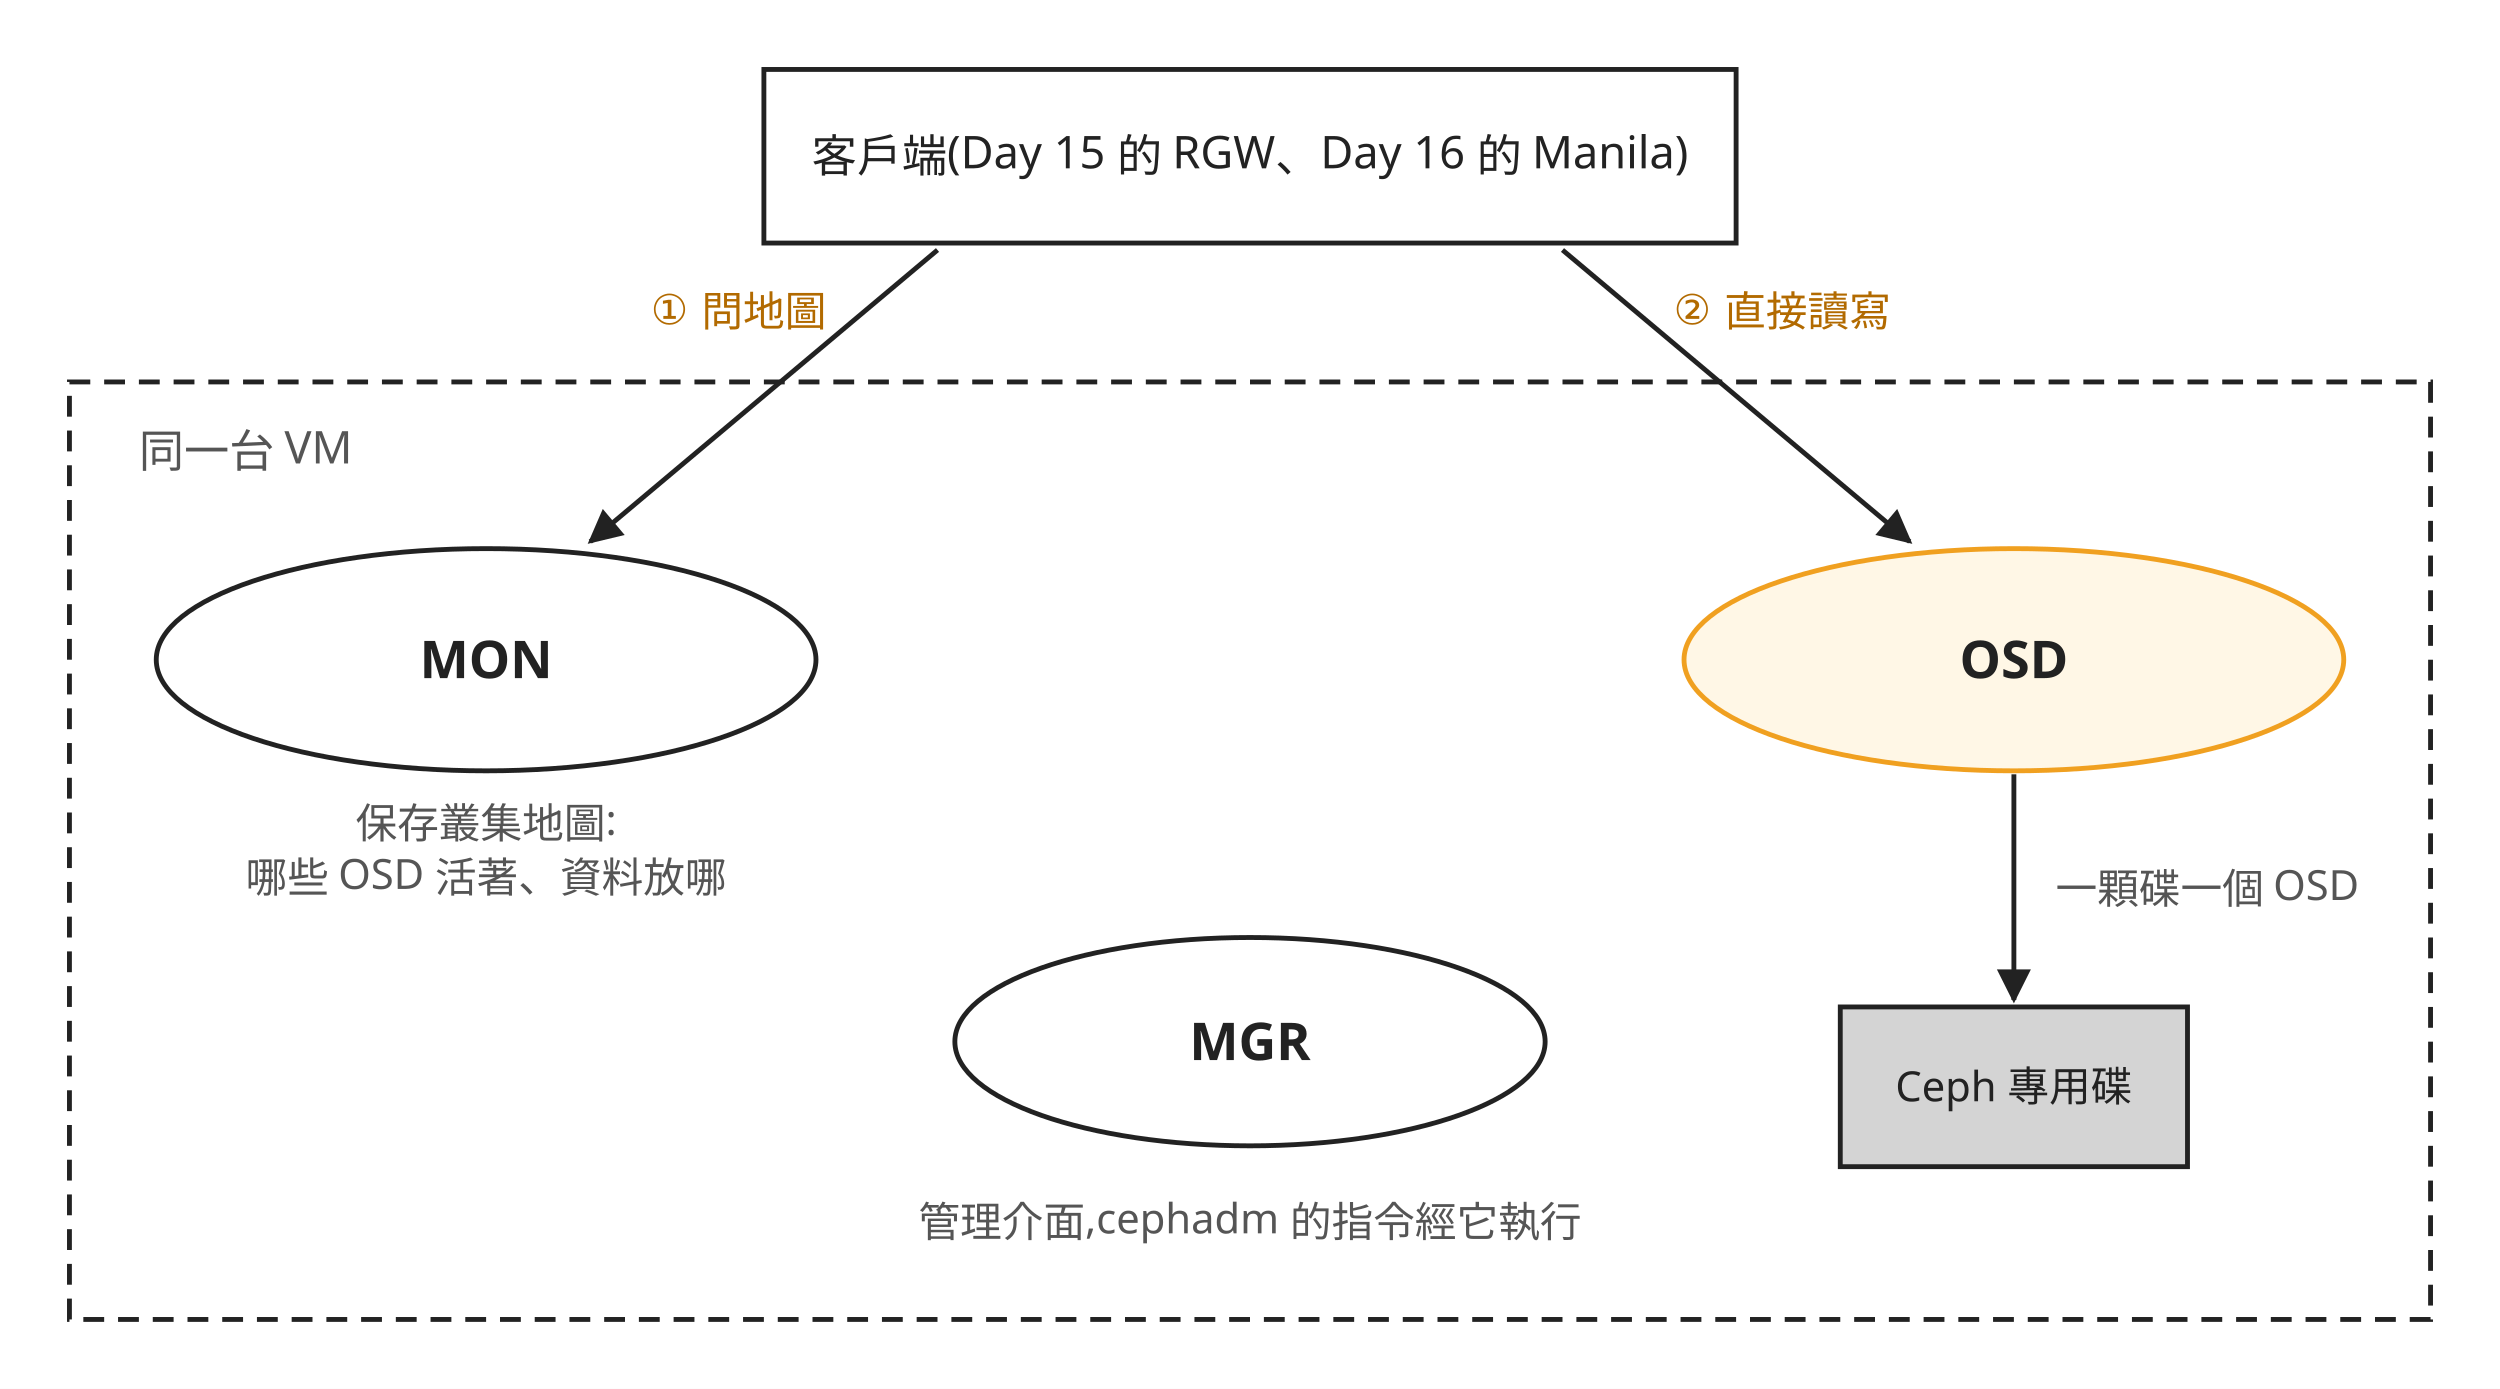
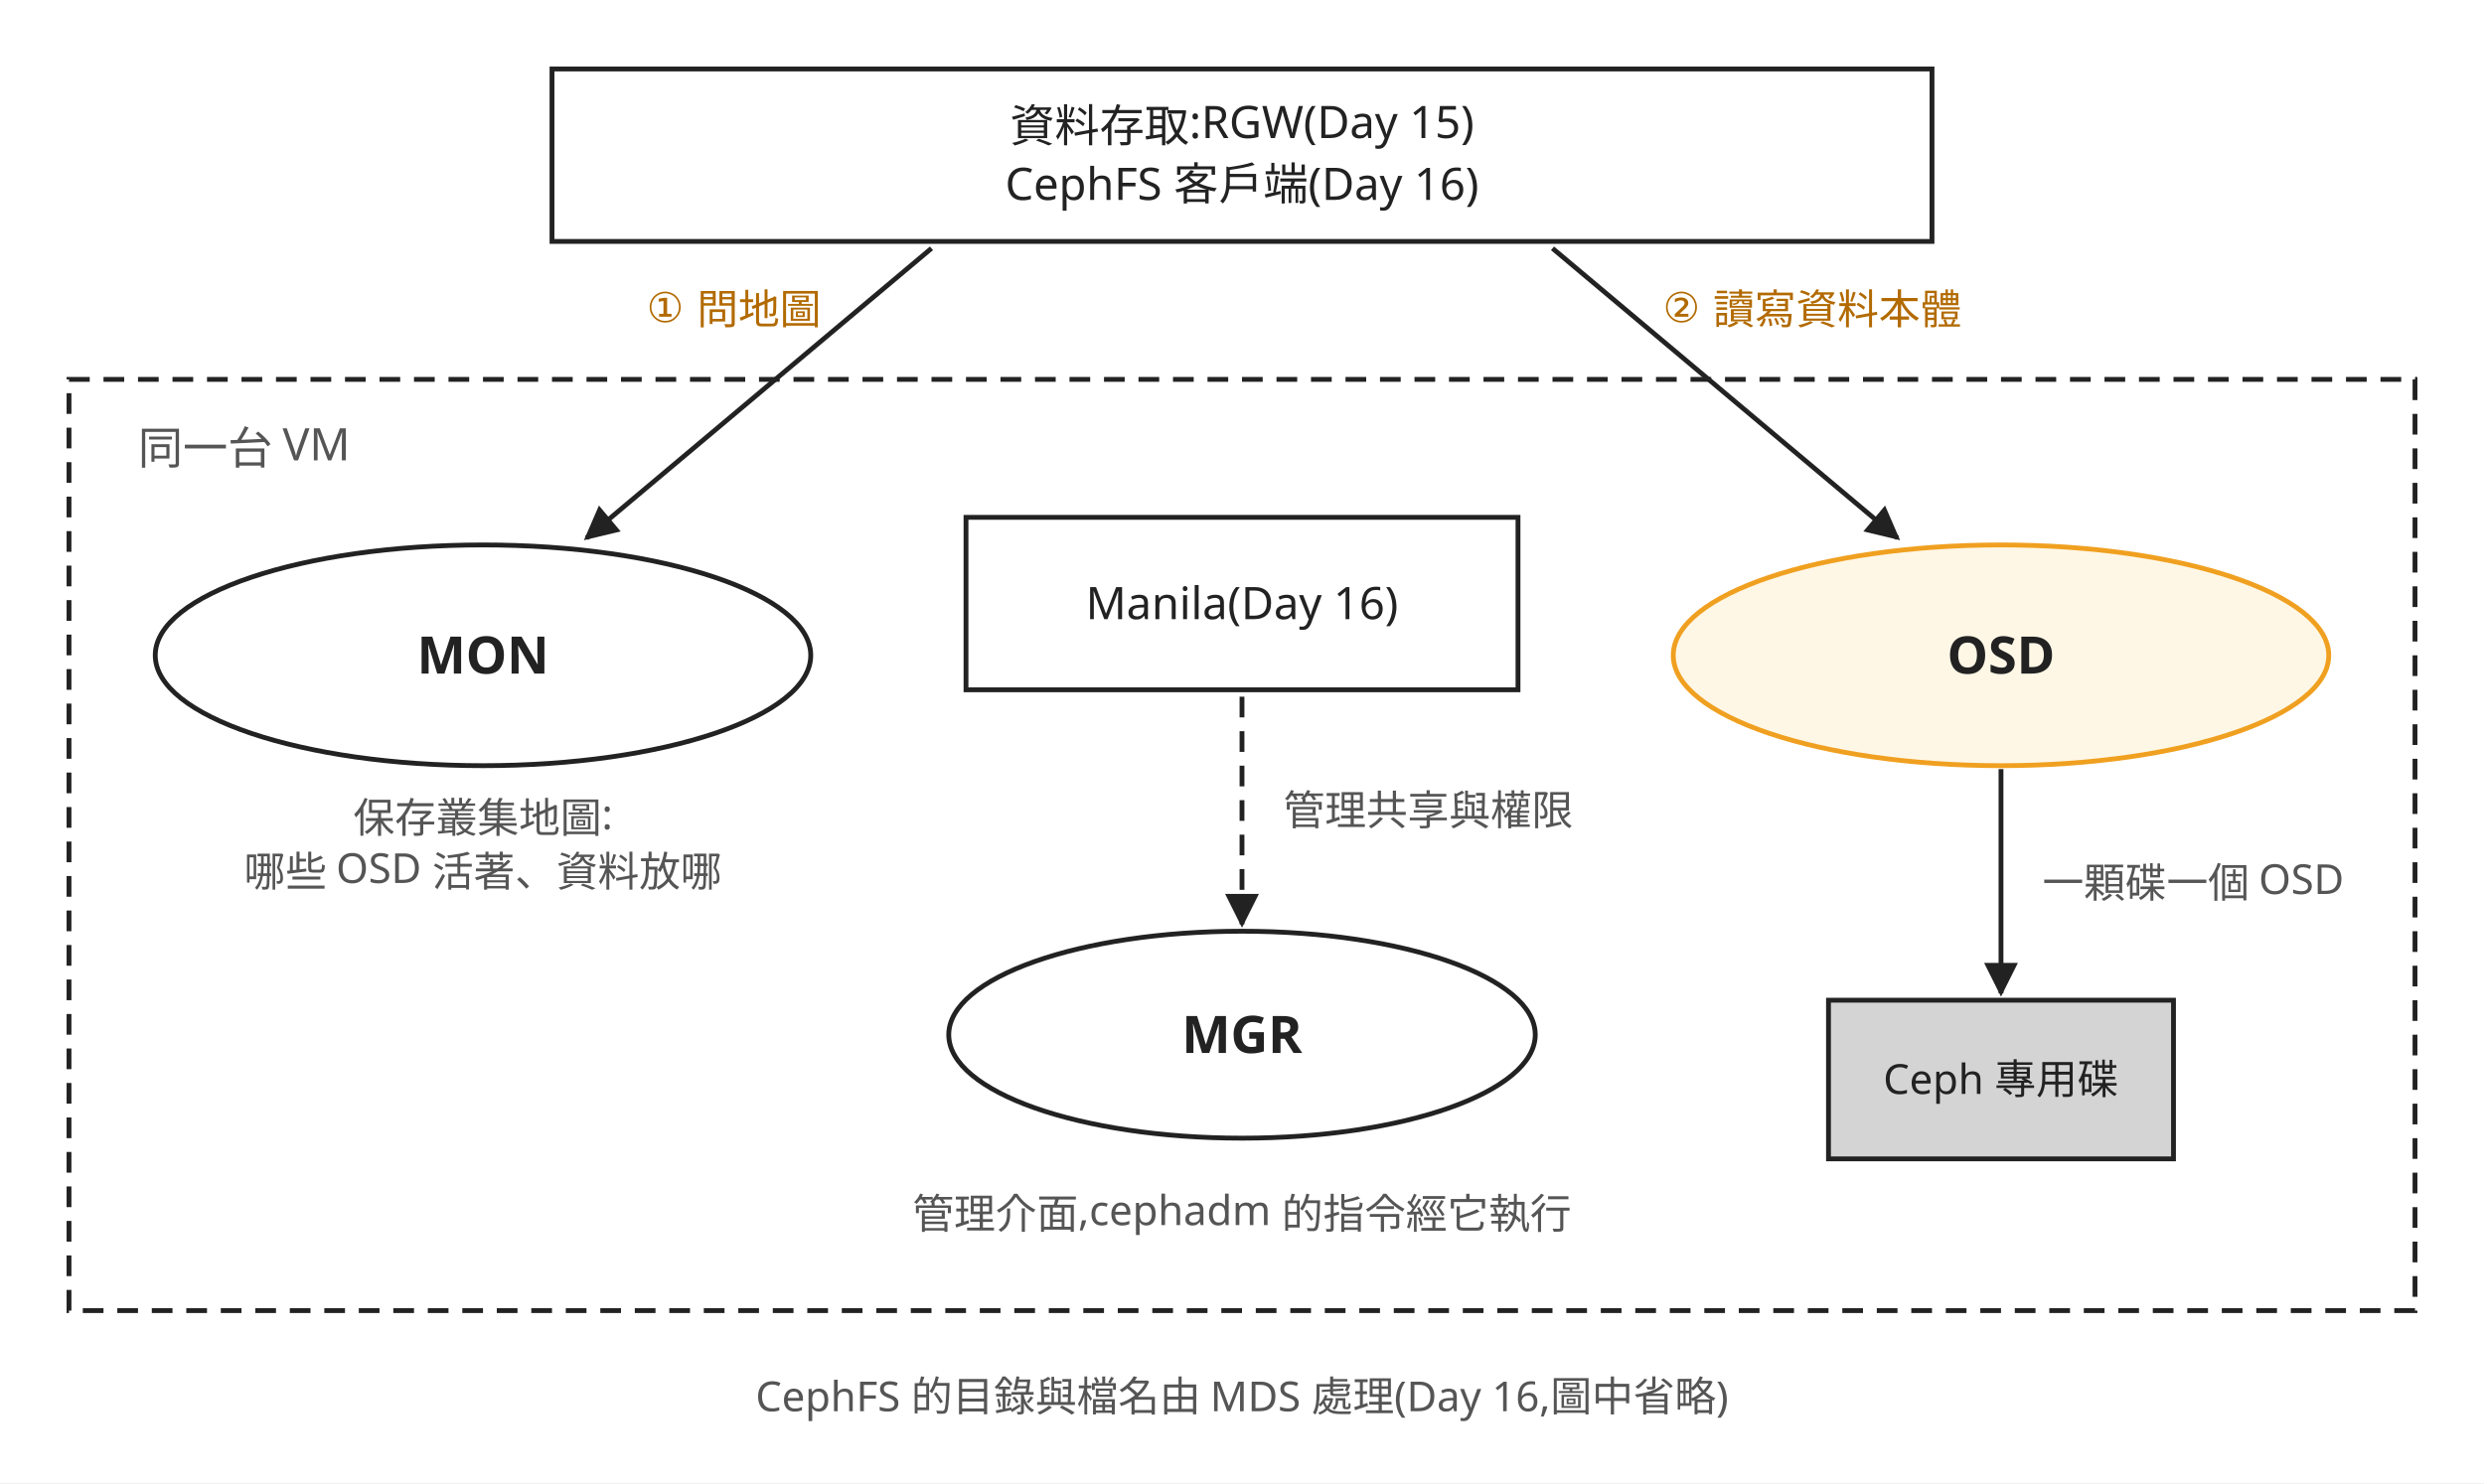
- <svg xmlns="http://www.w3.org/2000/svg" viewBox="0 0 720 400" width="720" height="400" font-family="PingFang TC, Noto Sans TC, Microsoft JhengHei, sans-serif">
+ <svg xmlns="http://www.w3.org/2000/svg" viewBox="0 0 720 430" width="720" height="430" font-family="PingFang TC, Noto Sans TC, Microsoft JhengHei, sans-serif">
  <defs>
    <marker id="a" viewBox="0 0 10 10" refX="9" refY="5" markerWidth="7" markerHeight="7" orient="auto-start-reverse">
      <path d="M0,0 L10,5 L0,10 z" fill="#222" />
    </marker>
    <marker id="s" viewBox="0 0 10 10" refX="1" refY="5" markerWidth="7" markerHeight="7" orient="auto-start-reverse">
      <path d="M0,0 L10,5 L0,10 z" fill="#222" />
    </marker>
  </defs>
-   <rect width="720" height="400" fill="#fff" />
-   <rect x="220" y="20" width="280" height="50" rx="0" fill="#fff" stroke="#222" stroke-width="1.4" />
-   <text x="360" y="45.0" font-size="13" text-anchor="middle" dominant-baseline="middle" font-weight="normal" fill="#222">客戶端(Day 15 的 RGW、Day 16 的 Manila)</text>
+   <rect width="720" height="430" fill="#fff" />
+   <rect x="160" y="20" width="400" height="50" rx="0" fill="#fff" stroke="#222" stroke-width="1.4" />
+   <text x="360" y="36.55" font-size="13" text-anchor="middle" dominant-baseline="middle" font-weight="normal" fill="#222">資料存取:RGW(Day 15)</text>
+   <text x="360" y="53.45" font-size="13" text-anchor="middle" dominant-baseline="middle" font-weight="normal" fill="#222">CephFS 客戶端(Day 16)</text>
  <rect x="20" y="110" width="680" height="270" rx="0" fill="#fff" stroke="#222" stroke-width="1.4" stroke-dasharray="6 4" />
  <text x="40" y="130.0" font-size="13" text-anchor="start" dominant-baseline="middle" font-weight="normal" fill="#555">同一台 VM</text>
  <ellipse cx="140" cy="190" rx="95" ry="32" fill="#fff" stroke="#222" stroke-width="1.4" />
  <text x="140" y="190.0" font-size="15" text-anchor="middle" dominant-baseline="middle" font-weight="bold" fill="#222">MON</text>
  <text x="140" y="237.2" font-size="12" text-anchor="middle" dominant-baseline="middle" font-weight="normal" fill="#555">保存叢集地圖:</text>
  <text x="140" y="252.8" font-size="12" text-anchor="middle" dominant-baseline="middle" font-weight="normal" fill="#555">哪些 OSD 活著、資料放哪</text>
+   <rect x="280" y="150" width="160" height="50" rx="0" fill="#fff" stroke="#222" stroke-width="1.4" />
+   <text x="360" y="175.0" font-size="13" text-anchor="middle" dominant-baseline="middle" font-weight="normal" fill="#222">Manila(Day 16)</text>
+   <line x1="360" y1="202" x2="360" y2="268" stroke="#222" stroke-width="1.4" stroke-dasharray="6 4" marker-end="url(#a)" />
+   <text x="372" y="235.0" font-size="12" text-anchor="start" dominant-baseline="middle" font-weight="normal" fill="#555">管理共享與權限</text>
  <ellipse cx="360" cy="300" rx="85" ry="30" fill="#fff" stroke="#222" stroke-width="1.4" />
  <text x="360" y="300.0" font-size="15" text-anchor="middle" dominant-baseline="middle" font-weight="bold" fill="#222">MGR</text>
  <text x="360" y="352.0" font-size="12" text-anchor="middle" dominant-baseline="middle" font-weight="normal" fill="#555">管理介面,cephadm 的指令經它執行</text>
  <ellipse cx="580" cy="190" rx="95" ry="32" fill="#fff7e6" stroke="#f0a020" stroke-width="1.4" />
  <text x="580" y="190.0" font-size="15" text-anchor="middle" dominant-baseline="middle" font-weight="bold" fill="#222">OSD</text>
  <rect x="530" y="290" width="100" height="46" rx="0" fill="#d4d4d4" stroke="#222" stroke-width="1.4" />
  <text x="580" y="313.0" font-size="12" text-anchor="middle" dominant-baseline="middle" font-weight="normal" fill="#222">Ceph 專用碟</text>
  <line x1="580" y1="223" x2="580" y2="288" stroke="#222" stroke-width="1.4" marker-end="url(#a)" />
  <text x="592" y="256.0" font-size="12" text-anchor="start" dominant-baseline="middle" font-weight="normal" fill="#555">一顆碟一個 OSD</text>
  <line x1="270" y1="72" x2="170" y2="156" stroke="#222" stroke-width="1.4" marker-end="url(#a)" />
  <text x="238" y="90.0" font-size="12" text-anchor="end" dominant-baseline="middle" font-weight="normal" fill="#b26a00">① 問地圖</text>
  <line x1="450" y1="72" x2="550" y2="156" stroke="#222" stroke-width="1.4" marker-end="url(#a)" />
-   <text x="482" y="90.0" font-size="12" text-anchor="start" dominant-baseline="middle" font-weight="normal" fill="#b26a00">② 直接讀寫</text>
+   <text x="482" y="90.0" font-size="12" text-anchor="start" dominant-baseline="middle" font-weight="normal" fill="#b26a00">② 讀寫資料本體</text>
+   <text x="360" y="405.0" font-size="12" text-anchor="middle" dominant-baseline="middle" font-weight="normal" fill="#555">CephFS 的目錄與檔名由 MDS 處理(Day 16,圖中省略)</text>
</svg>
